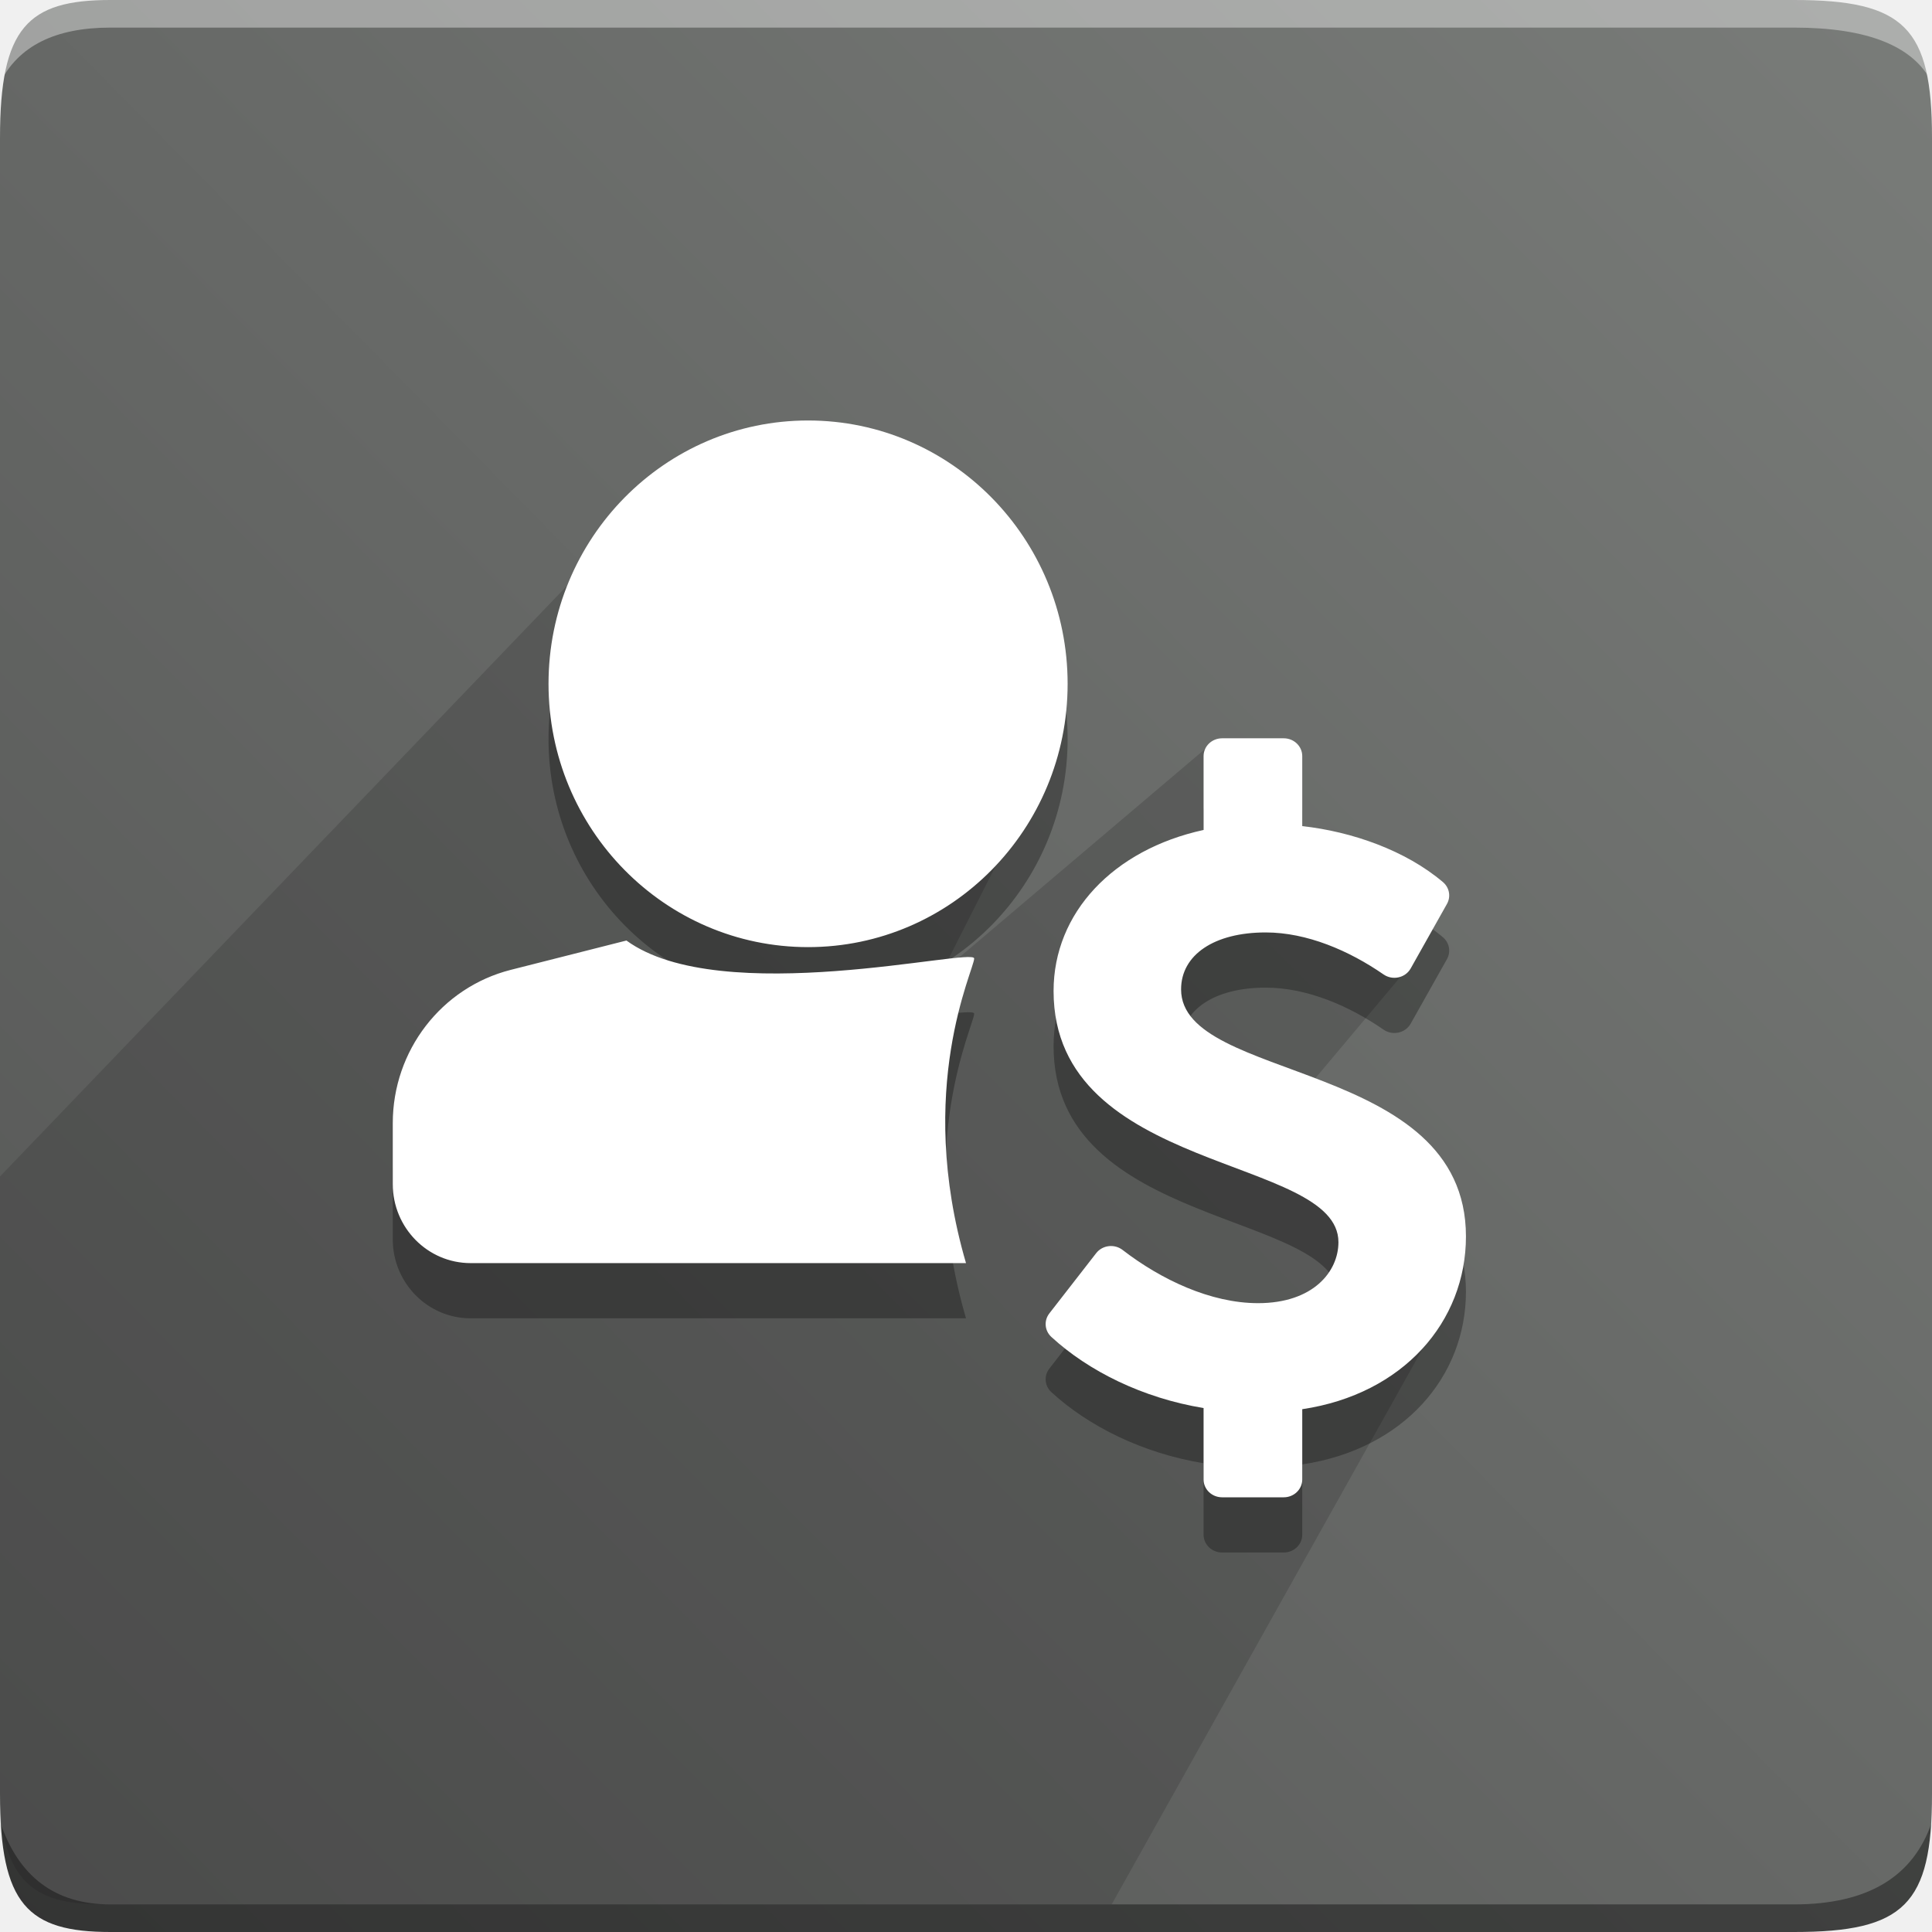
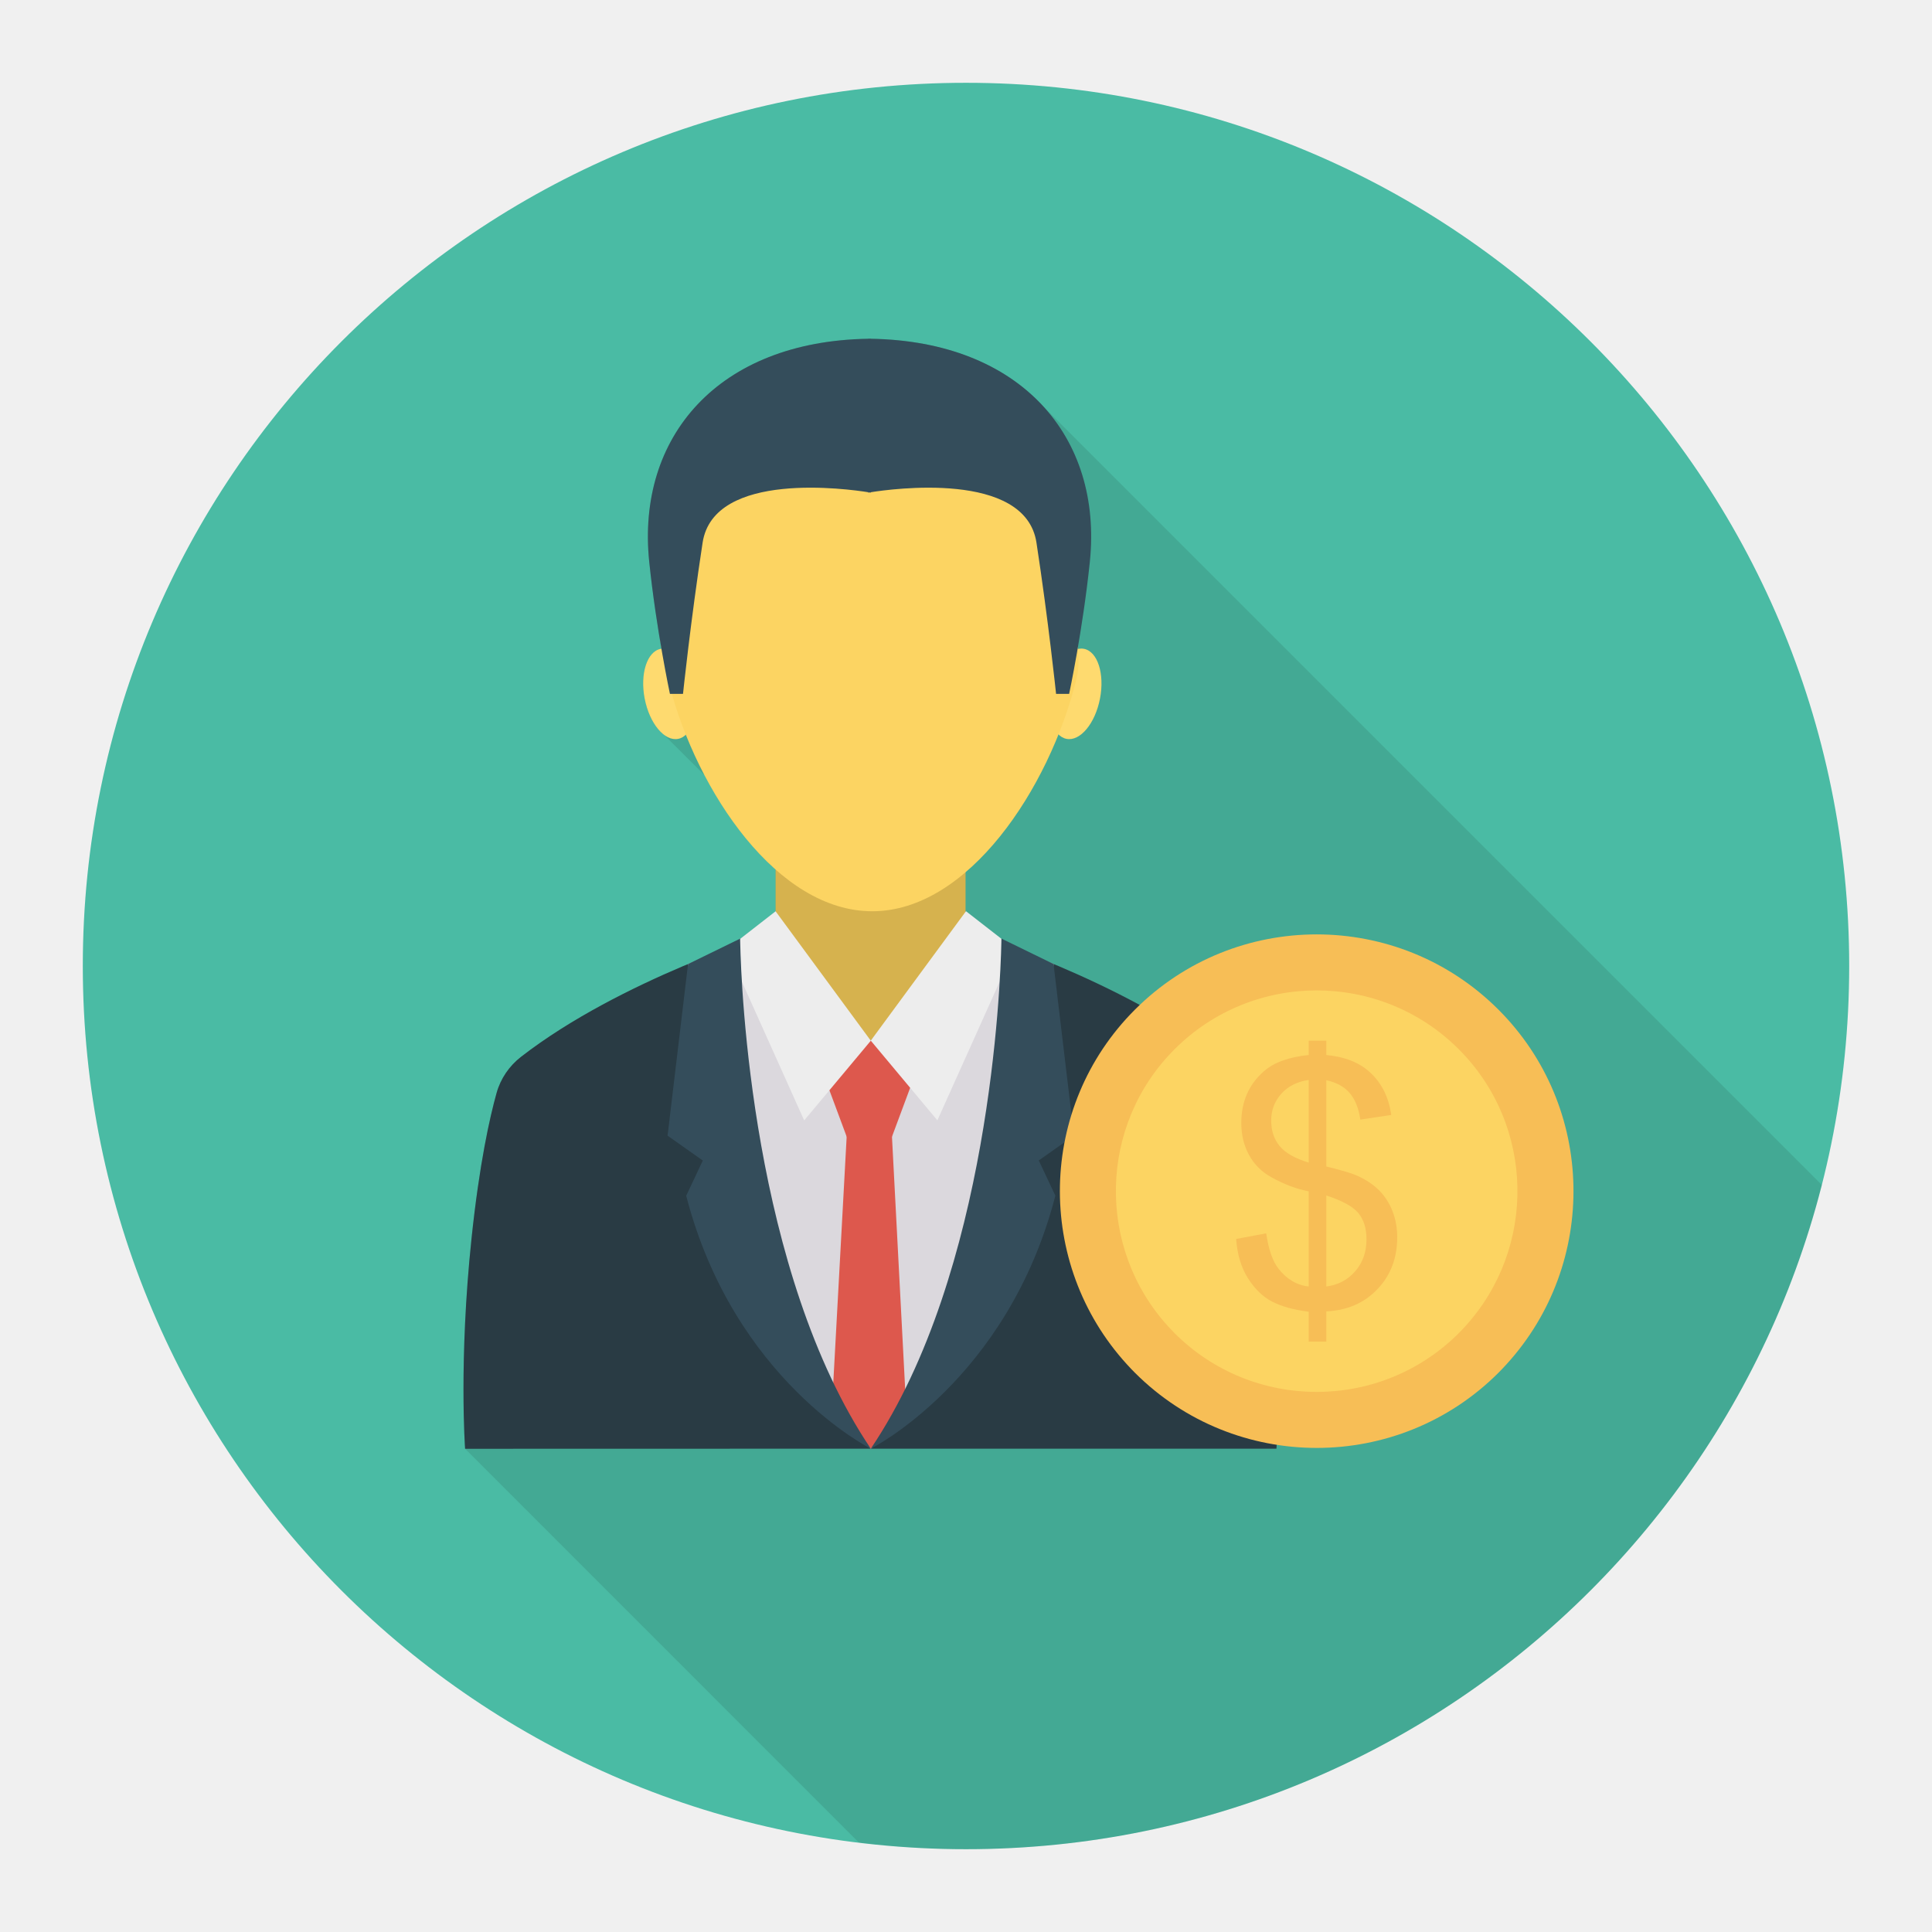
- <svg xmlns="http://www.w3.org/2000/svg" xmlns:xlink="http://www.w3.org/1999/xlink" width="70" height="70" viewBox="0 0 70 70">
-   <defs>
-     <path id="icon-a" d="M4,5.35309892e-14 C36.416,9.87060235e-15 58.084,-3.97961823e-14 65,5.07020818e-14 C69,6.733808e-14 70,1 70,5 C70,43.049 70,62.424 70,65 C70,69 69,70 65,70 C61,70 9,70 4,70 C1,70 7.10542736e-15,69 7.10542736e-15,65 C7.25721566e-15,62.468 3.83358709e-14,41.801 3.60818146e-14,5 C-1.13686838e-13,1 1,5.75716207e-14 4,5.35309892e-14 Z" />
-     <linearGradient id="icon-c" x1="100%" x2="0%" y1="0%" y2="98.616%">
-       <stop offset="0%" stop-color="#797C79" />
-       <stop offset="100%" stop-color="#545554" />
-     </linearGradient>
-     <path id="icon-d" d="M29.278,17.235 C34.471,17.235 38.682,21.506 38.682,26.776 C38.682,32.045 34.471,36.316 29.278,36.316 C24.084,36.316 19.874,32.045 19.874,26.776 C19.874,21.506 24.084,17.235 29.278,17.235 Z M42.793,37.847 C42.793,41.229 53.114,40.371 53.114,46.799 C53.114,49.879 50.854,52.509 47.183,53.058 L47.183,55.605 C47.183,55.961 46.883,56.25 46.513,56.25 L44.279,56.25 C43.908,56.25 43.608,55.961 43.608,55.605 L43.608,53.016 C41.402,52.655 39.435,51.675 38.092,50.439 C37.848,50.214 37.817,49.849 38.019,49.588 L39.717,47.404 C39.945,47.111 40.379,47.06 40.675,47.289 C42.067,48.363 43.865,49.216 45.582,49.216 C47.583,49.216 48.494,48.07 48.494,47.006 C48.494,43.858 38.173,44.541 38.173,37.906 C38.173,35.074 40.333,32.785 43.608,32.071 L43.608,29.395 C43.608,29.039 43.908,28.75 44.279,28.75 L46.513,28.75 C46.883,28.75 47.183,29.039 47.183,29.395 L47.183,31.932 C48.979,32.131 50.926,32.809 52.283,33.962 C52.516,34.161 52.574,34.488 52.426,34.751 L51.111,37.09 C50.918,37.432 50.458,37.533 50.129,37.306 C48.881,36.443 47.351,35.784 45.858,35.784 C43.996,35.784 42.793,36.594 42.793,37.847 Z M35.296,36.727 C35.296,36.314 26.118,38.574 22.697,36.077 L18.505,37.14 C15.994,37.778 14.231,40.067 14.231,42.694 L14.231,44.903 C14.231,46.484 15.495,47.765 17.053,47.765 C29.018,47.765 35,47.765 35,47.765 C33.148,41.424 35.296,37.14 35.296,36.727 Z" />
-     <path id="icon-e" d="M29.278,15.235 C34.471,15.235 38.682,19.506 38.682,24.776 C38.682,30.045 34.471,34.316 29.278,34.316 C24.084,34.316 19.874,30.045 19.874,24.776 C19.874,19.506 24.084,15.235 29.278,15.235 Z M42.793,35.847 C42.793,39.229 53.114,38.371 53.114,44.799 C53.114,47.879 50.854,50.509 47.183,51.058 L47.183,53.605 C47.183,53.961 46.883,54.25 46.513,54.25 L44.279,54.25 C43.908,54.25 43.608,53.961 43.608,53.605 L43.608,51.016 C41.402,50.655 39.435,49.675 38.092,48.439 C37.848,48.214 37.817,47.849 38.019,47.588 L39.717,45.404 C39.945,45.111 40.379,45.06 40.675,45.289 C42.067,46.363 43.865,47.216 45.582,47.216 C47.583,47.216 48.494,46.07 48.494,45.006 C48.494,41.858 38.173,42.541 38.173,35.906 C38.173,33.074 40.333,30.785 43.608,30.071 L43.608,27.395 C43.608,27.039 43.908,26.75 44.279,26.75 L46.513,26.75 C46.883,26.75 47.183,27.039 47.183,27.395 L47.183,29.932 C48.979,30.131 50.926,30.809 52.283,31.962 C52.516,32.161 52.574,32.488 52.426,32.751 L51.111,35.09 C50.918,35.432 50.458,35.533 50.129,35.306 C48.881,34.443 47.351,33.784 45.858,33.784 C43.996,33.784 42.793,34.594 42.793,35.847 Z M35.296,34.727 C35.296,34.314 26.118,36.574 22.697,34.077 L18.505,35.14 C15.994,35.778 14.231,38.067 14.231,40.694 L14.231,42.903 C14.231,44.484 15.495,45.765 17.053,45.765 C29.018,45.765 35,45.765 35,45.765 C33.148,39.424 35.296,35.14 35.296,34.727 Z" />
-   </defs>
-   <g fill="none" fill-rule="evenodd">
-     <mask id="icon-b" fill="#fff">
-       <use xlink:href="#icon-a" />
-     </mask>
-     <g mask="url(#icon-b)">
-       <rect width="70" height="70" fill="url(#icon-c)" />
-       <path fill="#FFF" fill-opacity=".383" d="M4,1.8 L65,1.8 C67.667,1.8 69.333,1.133 70,-0.2 C70,2.467 70,3.467 70,2.8 L1.10547097e-14,2.8 C-1.65952376e-14,3.467 -2.9161925e-14,2.467 -2.66453526e-14,-0.2 C0.667,1.133 2,1.8 4,1.8 Z" transform="matrix(1 0 0 -1 0 2.8)" />
-       <path fill="#393939" d="M40.279,48 L4,48 C2,48 -7.10542736e-15,47.856 0,43.959 L2.0734159e-16,21.625 L20.666,0.096 L37.784,7.006 L34.121,14.227 L43.8,6.02 L50.881,14.227 L46.683,19.227 L52.606,25.968 L40.279,48 Z" opacity=".324" transform="translate(0 21)" />
-       <path fill="#000" fill-opacity=".383" d="M4,4 L65,4 C67.667,4 69.333,3 70,1 C70,3.667 70,5 70,5 L1.77635684e-15,5 C1.77635684e-15,5 1.77635684e-15,3.667 1.77635684e-15,1 C0.667,3 2,4 4,4 Z" transform="translate(0 65)" />
-       <use fill="#000" fill-rule="nonzero" opacity=".3" xlink:href="#icon-d" />
-       <use fill="#FFF" fill-rule="nonzero" xlink:href="#icon-e" />
-     </g>
-   </g>
+ <svg xmlns="http://www.w3.org/2000/svg" enable-background="new 0 0 140 140" height="512" viewBox="0 0 140 140" width="512">
+   <circle cx="70" cy="70" fill="#4abba4" r="64" />
+   <path d="m63.105 24.544h-.19c-10.13.17-15.97 6.2-15.97 14.33 0 .6.04 1.22.1 1.84.24 2.32.59 4.57.89 6.3-.02.01-.04 0-.06 0-.99.2-1.51 1.81-1.16 3.61.23 1.18.77 2.13 1.39 2.61l2.98 2.97c1.38 2.63 3.12 5.03 5.12 6.8v3.03l-2.57 2v-.02l-3.76 1.84c-3.67 1.53-8.37 3.82-12.11 6.72-.86.67-1.49 1.58-1.78 2.63-.49 1.76-1.24 5.09-1.82 10.54-.93 8.86-.46 15.24-.46 15.24l28.53 28.531c2.546.308 5.131.485 7.76.485h.01c29.868-.002 54.953-20.465 62.01-48.135l-56.43-56.43c-2.73-2.96-6.97-4.8-12.48-4.89z" opacity=".1" />
+   <path d="m56.202 59.226h13.766v16.182h-13.766z" fill="#d6b24e" />
+   <path d="m92.03 89.734c-.573-5.447-1.323-8.781-1.816-10.542-.293-1.046-.92-1.959-1.778-2.624-7.23-5.599-18.027-8.922-18.027-8.922l-7.311 7.762v.004l-7.308-7.759s-10.797 3.322-18.027 8.922c-.859.665-1.486 1.578-1.778 2.624-.493 1.761-1.242 5.094-1.816 10.542-.933 8.866-.466 15.243-.466 15.243l29.396-.007h29.398c0-0.0.467-6.377-.467-15.243z" fill="#293b44" />
+   <path d="m72.56 68.383c-1.334-.484-2.151-.735-2.151-.735l-7.31 7.762v.003l-7.308-7.76s-.817.25-2.151.735c-1.01.361-2.315.854-3.784 1.474l.883 10.992 1.546 2.603.407 3.335c3.456 13.372 10.409 18.184 10.409 18.184l.001.001c.046-.032 6.963-4.863 10.408-18.19l.407-3.335 1.546-2.603.883-10.992c-1.469-.62-2.775-1.112-3.784-1.473z" fill="#dbd8dd" />
+   <path d="m64.588 75.408h-3.186l-1.593 2.806 1.593 4.284h3.186l1.593-4.284z" fill="#dd584d" />
+   <path d="m69.999 66.029-6.9 9.38 4.827 5.776 5.581-12.425z" fill="#ededed" />
+   <path d="m56.202 66.034 6.9 9.38-4.827 5.776-5.581-12.425z" fill="#ededed" />
+   <path d="m65.693 102.582-2.592 2.395-2.798-3.318 1.063-19.54h3.257z" fill="#dd584d" />
+   <path d="m50.928 84.096-1.203 2.553c3.456 13.372 13.376 18.327 13.376 18.327-8.619-12.79-9.395-33.571-9.46-36.588-.008-.242-.008-.369-.008-.369l-3.776 1.843-1.482 12.433z" fill="#344d5b" />
+   <path d="m75.273 84.09 1.203 2.553c-3.456 13.372-13.377 18.335-13.377 18.335 8.619-12.79 9.395-33.579 9.461-36.596.008-.242.008-.369.008-.369l3.776 1.843 1.482 12.433z" fill="#344d5b" />
+   <path d="m78.548 47.017c-.99-.192-2.076 1.113-2.425 2.915-.349 1.802.171 3.418 1.161 3.609.99.192 2.076-1.113 2.425-2.915.349-1.801-.171-3.417-1.161-3.609z" fill="#feda6f" />
+   <path d="m47.876 47.017c.99-.192 2.076 1.113 2.425 2.915.349 1.802-.171 3.418-1.161 3.609-.99.192-2.076-1.113-2.425-2.915-.349-1.801.171-3.417 1.161-3.609z" fill="#feda6f" />
+   <path d="m77.744 44.009c0-6.153-3.435-9.097-8.56-10.632v.74l-6.265-5.23c-7.813.497-15.237 7.104-15.237 15.078 0 1.721.284 3.65.813 5.635 2.042 7.829 7.848 16.433 14.712 16.433 6.94 0 12.821-8.869 14.788-16.792.473-1.853-.252-3.606-.252-5.233z" fill="#fcd462" />
+   <path d="m63.102 24.549v-.009c-.031.001-.06.004-.091.005-.031-.001-.06-.004-.091-.005v.009c-10.885.17-16.811 7.121-15.874 16.165.511 4.936 1.5 9.566 1.5 9.566h.947s.553-5.294 1.421-10.959c.806-5.257 10.596-3.879 12.005-3.652v.03s.048-.008.091-.016c.044.007.091.016.091.016v-.03c1.41-.226 11.2-1.604 12.005 3.652.868 5.665 1.421 10.959 1.421 10.959h.947s.989-4.63 1.5-9.566c.937-9.044-4.989-15.994-15.874-16.165z" fill="#344d5b" />
+   <path d="m109.161 98.868c-.188.208-.387.417-.585.615-7.261 7.252-19.066 7.252-26.328 0-.198-.198-.397-.407-.585-.615-6.666-7.301-6.478-18.66.585-25.713 7.261-7.261 19.066-7.261 26.328 0 7.063 7.053 7.251 18.412.585 25.713z" fill="#f7be56" />
+   <path d="m106.161 96.13c-.147.163-.302.326-.458.481-5.677 5.67-14.907 5.67-20.584 0-.155-.155-.31-.318-.458-.481-5.212-5.708-5.065-14.589.458-20.103 5.677-5.677 14.907-5.677 20.584 0 5.522 5.515 5.67 14.395.458 20.103z" fill="#fcd462" />
+   <path d="m94.834 97.218v-2.166c-1.083-.136-1.963-.379-2.641-.728s-1.263-.912-1.757-1.691c-.493-.778-.78-1.729-.86-2.852l2.178-.409c.168 1.163.465 2.018.89 2.563.61.77 1.34 1.199 2.19 1.288v-6.895c-.89-.168-1.801-.513-2.731-1.035-.69-.385-1.221-.919-1.594-1.6s-.56-1.456-.56-2.322c0-1.54.545-2.788 1.636-3.742.73-.642 1.813-1.035 3.249-1.179v-1.035h1.275v1.035c1.259.12 2.258.489 2.996 1.107.947.786 1.516 1.865 1.709 3.237l-2.238.337c-.128-.85-.395-1.502-.8-1.955s-.961-.752-1.667-.896v6.245c1.091.273 1.813.485 2.166.638.674.297 1.223.658 1.649 1.083.425.425.752.931.981 1.516.229.586.343 1.219.343 1.901 0 1.5-.477 2.752-1.432 3.754-.955 1.003-2.19 1.54-3.706 1.612v2.19h-1.275zm0-18.964c-.842.128-1.506.465-1.991 1.011-.485.545-.728 1.191-.728 1.937 0 .738.207 1.356.62 1.853.413.497 1.113.894 2.1 1.191v-5.992zm1.275 14.969c.842-.104 1.538-.469 2.088-1.095.549-.626.824-1.4.824-2.322 0-.786-.195-1.418-.584-1.895-.389-.477-1.165-.904-2.328-1.282z" fill="#f7be56" />
</svg>
